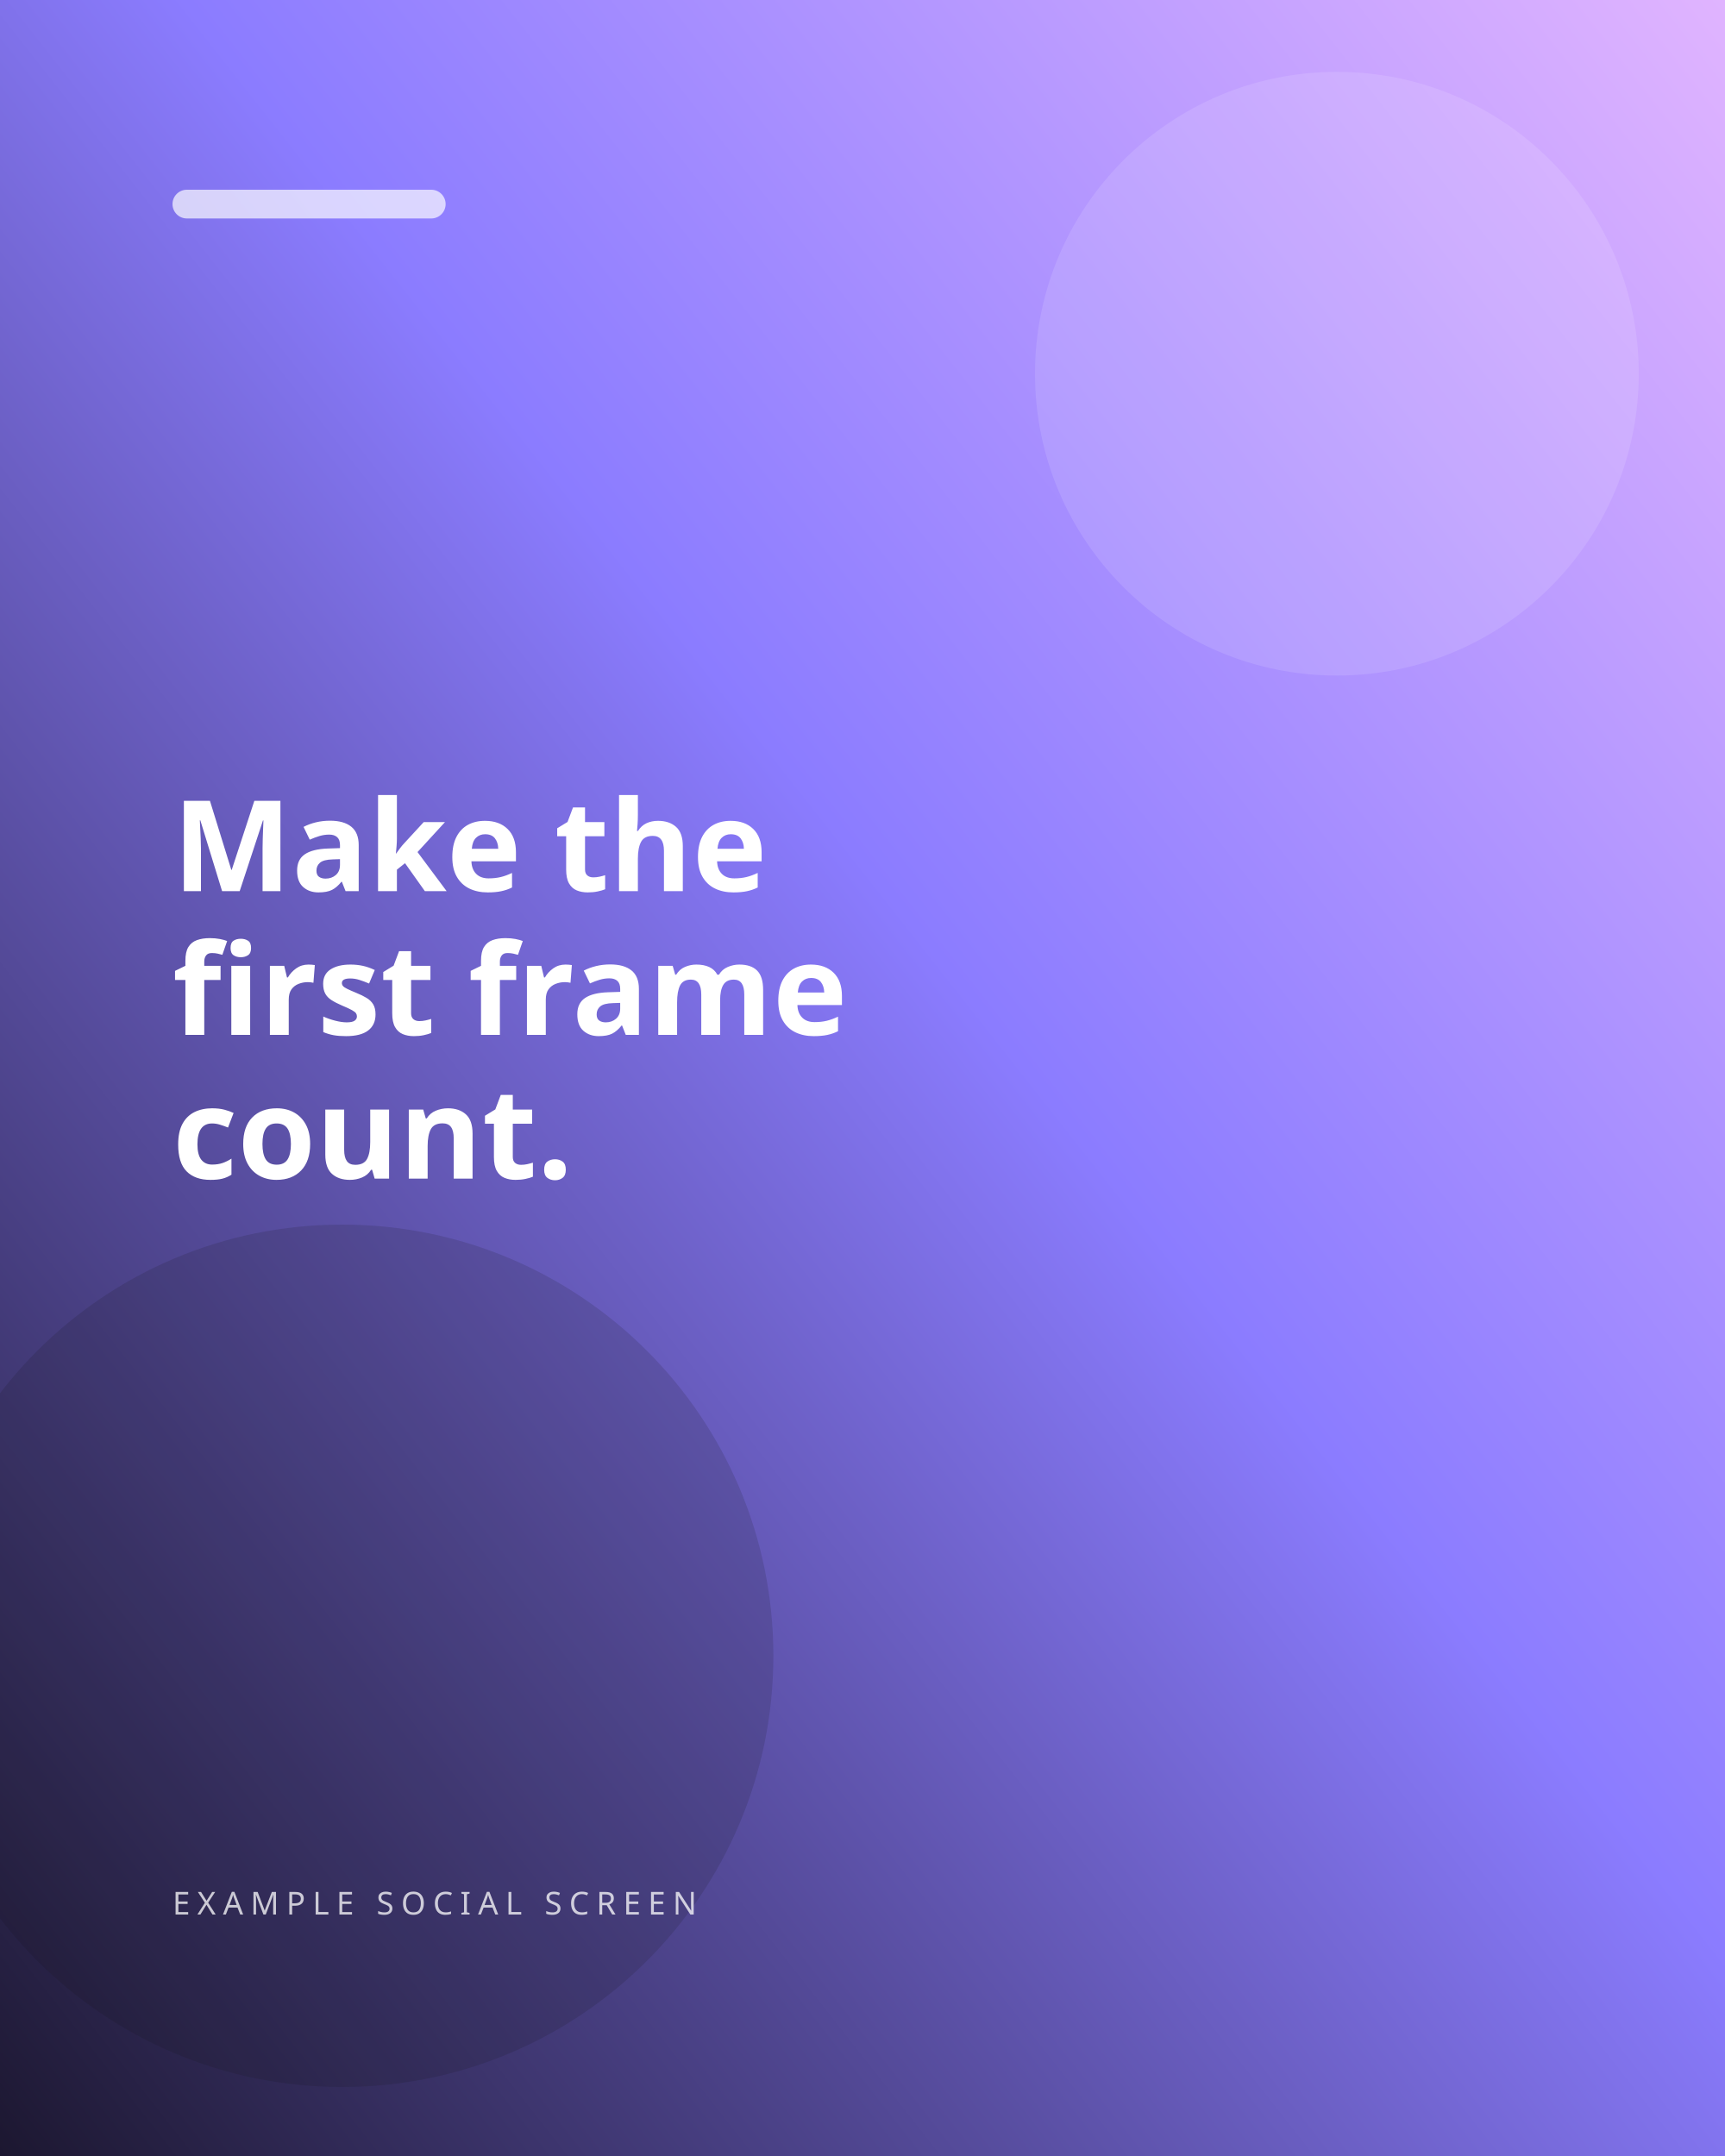
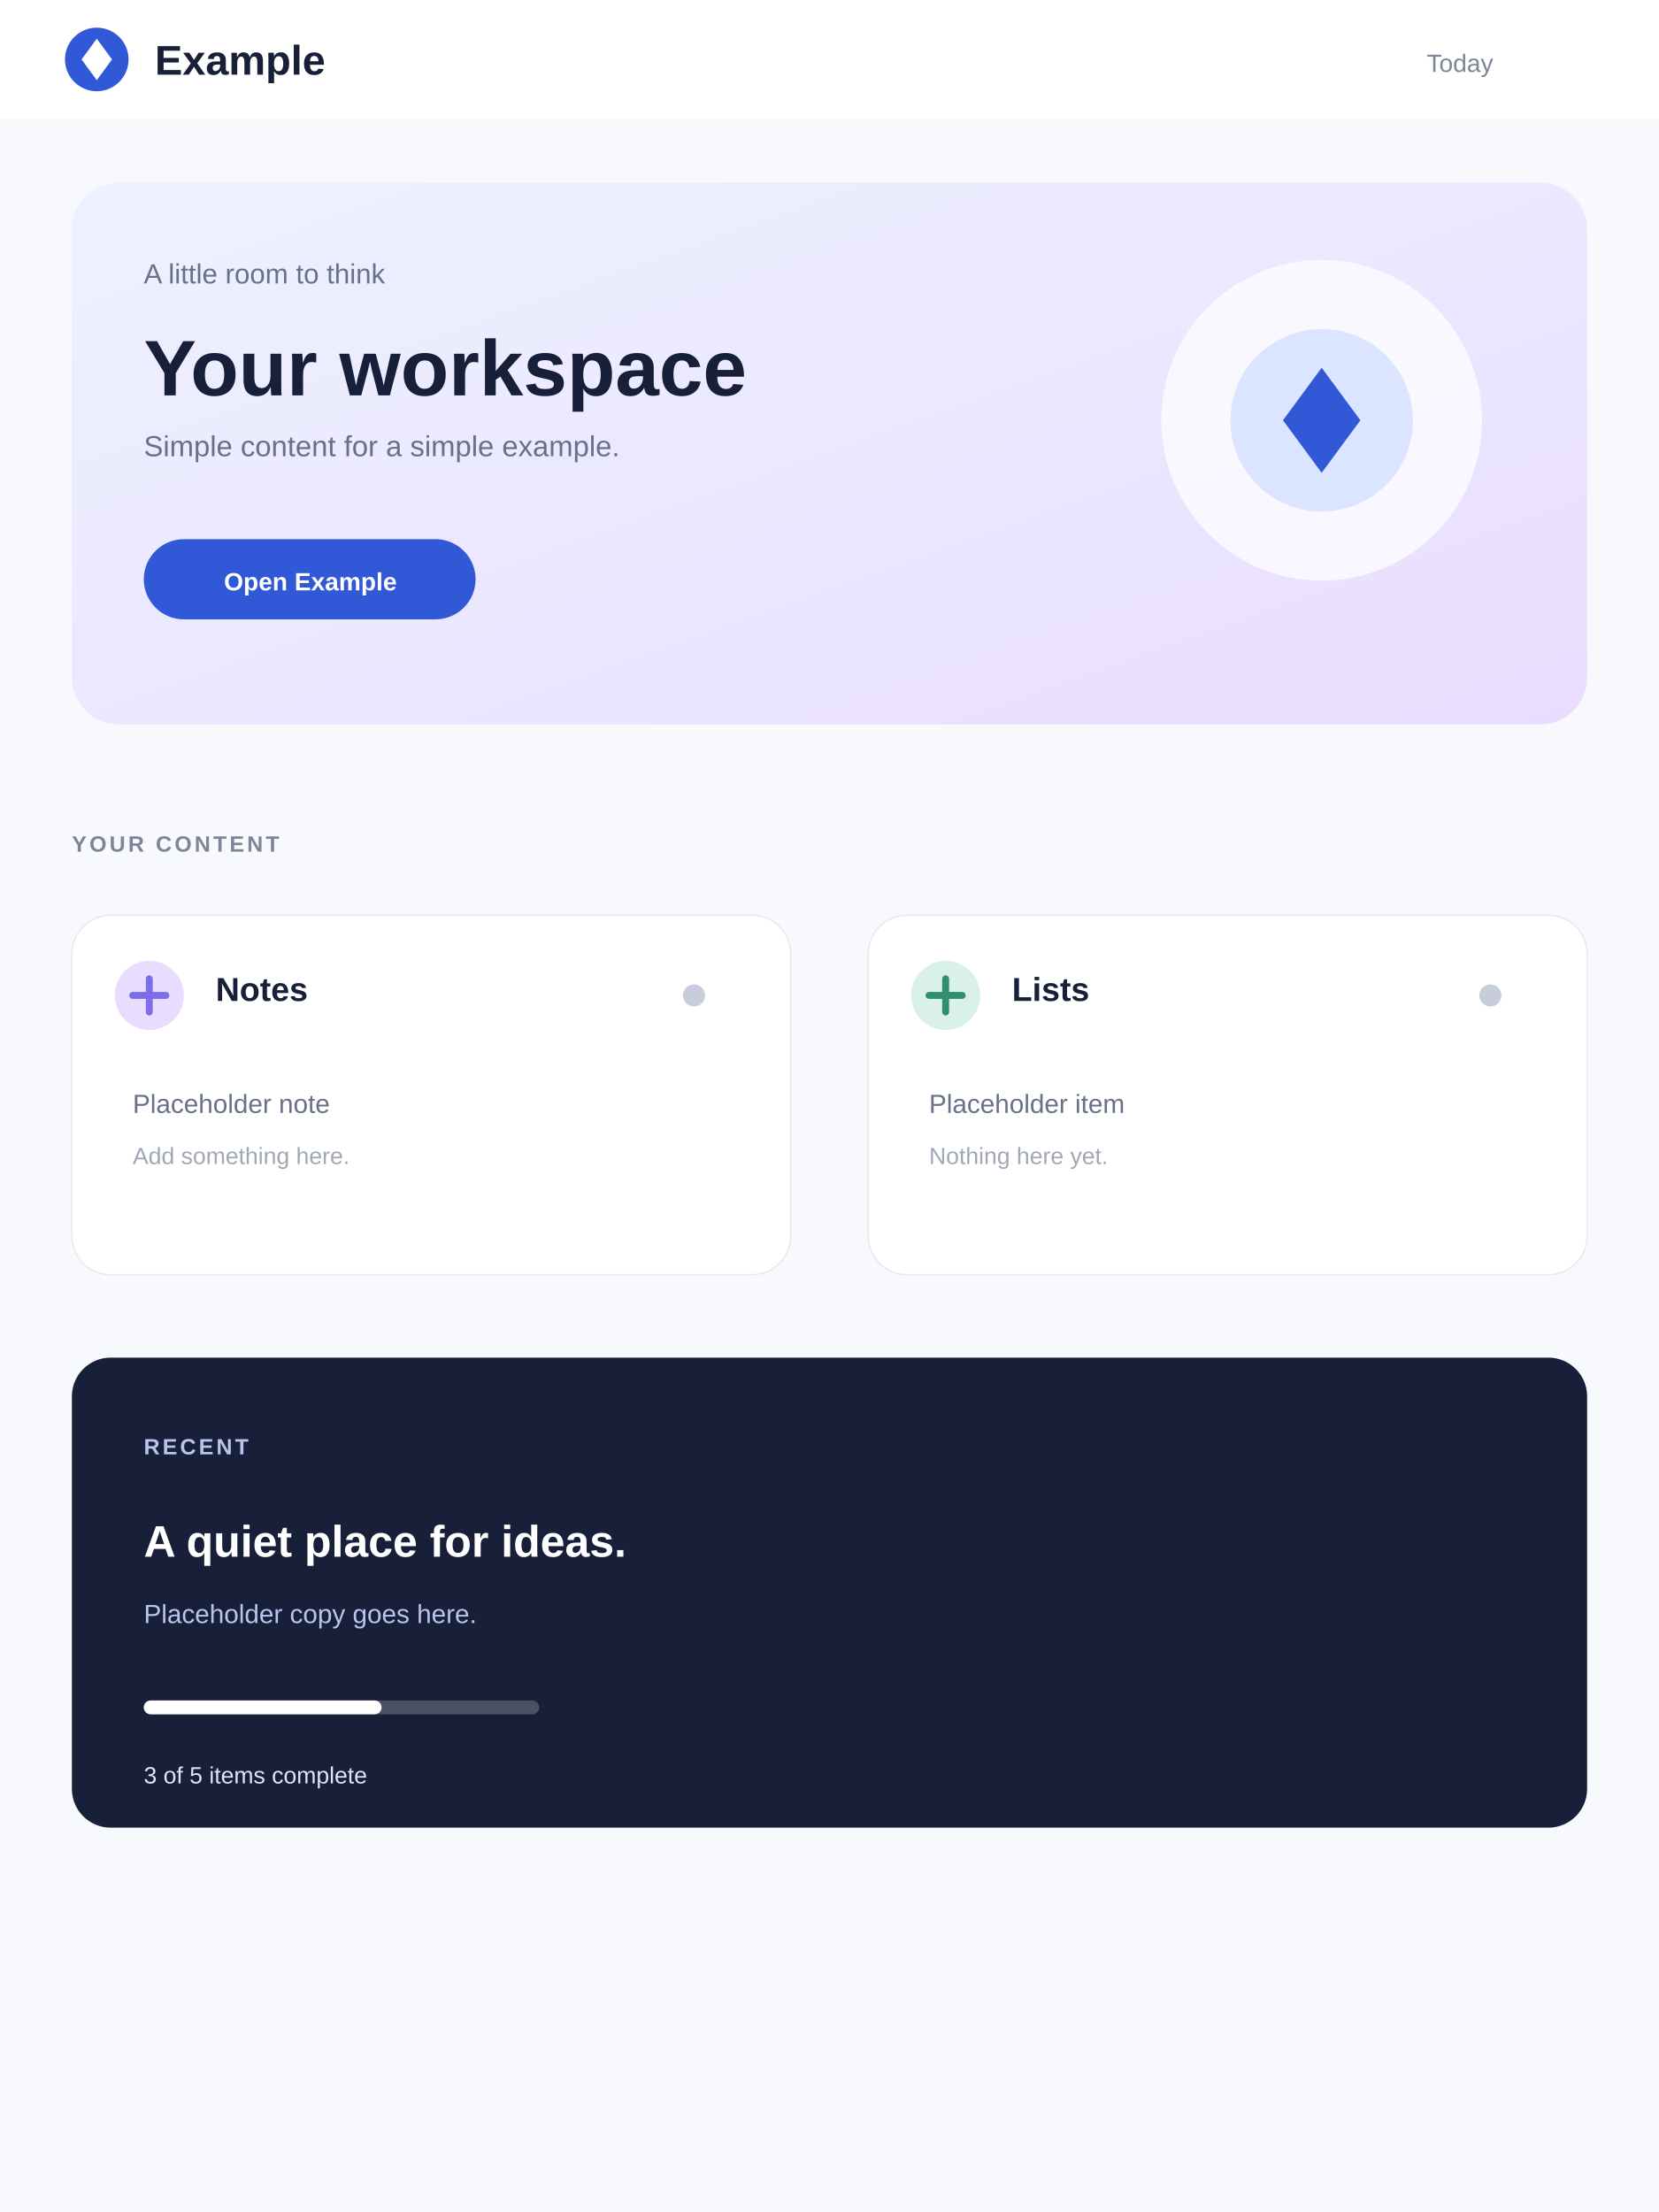
- <svg xmlns="http://www.w3.org/2000/svg" width="1200" height="1500" viewBox="0 0 1200 1500">
+ <svg xmlns="http://www.w3.org/2000/svg" width="1200" height="1600" viewBox="0 0 1200 1600">
  <defs>
-     <linearGradient id="social" x1="0" x2="1" y1="1" y2="0">
-       <stop stop-color="#1c1730" />
-       <stop offset=".55" stop-color="#8b7cff" />
-       <stop offset="1" stop-color="#e0b4ff" />
+     <linearGradient id="panel" x1="0" x2="1" y1="0" y2="1">
+       <stop stop-color="#edf2ff" />
+       <stop offset="1" stop-color="#e9ddff" />
    </linearGradient>
  </defs>
-   <rect width="1200" height="1500" fill="url(#social)" />
-   <circle cx="930" cy="260" r="210" fill="#fff" opacity=".12" />
-   <circle cx="238" cy="1152" r="300" fill="#0c0d10" opacity=".14" />
-   <rect x="120" y="132" width="190" height="20" rx="10" fill="#fff" opacity=".68" />
-   <text x="120" y="620" fill="#fff" font-family="sans-serif" font-size="88" font-weight="700">Make the</text>
-   <text x="120" y="720" fill="#fff" font-family="sans-serif" font-size="88" font-weight="700">first frame</text>
-   <text x="120" y="820" fill="#fff" font-family="sans-serif" font-size="88" font-weight="700">count.</text>
-   <text x="120" y="1332" fill="#fff" font-family="sans-serif" font-size="22" letter-spacing="5" opacity=".75">EXAMPLE SOCIAL SCREEN</text>
+   <rect width="1200" height="1600" fill="#f8f9fc" />
+   <rect width="1200" height="86" fill="#ffffff" />
+   <circle cx="70" cy="43" r="23" fill="#3158d7" />
+   <path d="M59 43l11-15 11 15-11 15z" fill="#ffffff" />
+   <text x="112" y="54" fill="#182039" font-family="Arial, sans-serif" font-size="30" font-weight="700">Example</text>
+   <text x="1032" y="52" fill="#7d8699" font-family="Arial, sans-serif" font-size="18">Today</text>
+   <rect x="52" y="132" width="1096" height="392" rx="34" fill="url(#panel)" />
+   <text x="104" y="205" fill="#68718a" font-family="Arial, sans-serif" font-size="20">A little room to think</text>
+   <text x="104" y="286" fill="#182039" font-family="Arial, sans-serif" font-size="57" font-weight="700">Your workspace</text>
+   <text x="104" y="330" fill="#68718a" font-family="Arial, sans-serif" font-size="21">Simple content for a simple example.</text>
+   <rect x="104" y="390" width="240" height="58" rx="29" fill="#3158d7" />
+   <text x="162" y="427" fill="#ffffff" font-family="Arial, sans-serif" font-size="18" font-weight="700">Open Example</text>
+   <circle cx="956" cy="304" r="116" fill="#ffffff" opacity=".72" />
+   <circle cx="956" cy="304" r="66" fill="#dce5ff" />
+   <path d="M928 304l28-38 28 38-28 38z" fill="#3158d7" />
+   <text x="52" y="616" fill="#7d8699" font-family="Arial, sans-serif" font-size="16" font-weight="700" letter-spacing="2">YOUR CONTENT</text>
+   <rect x="52" y="662" width="520" height="260" rx="28" fill="#ffffff" stroke="#e5e9f1" />
+   <circle cx="108" cy="720" r="25" fill="#e8ddff" />
+   <path d="M96 720h24M108 708v24" stroke="#7d6de8" stroke-linecap="round" stroke-width="5" />
+   <text x="156" y="724" fill="#182039" font-family="Arial, sans-serif" font-size="24" font-weight="700">Notes</text>
+   <text x="96" y="805" fill="#68718a" font-family="Arial, sans-serif" font-size="19">Placeholder note</text>
+   <text x="96" y="842" fill="#a0a7b7" font-family="Arial, sans-serif" font-size="17">Add something here.</text>
+   <circle cx="502" cy="720" r="8" fill="#c7cddd" />
+   <rect x="628" y="662" width="520" height="260" rx="28" fill="#ffffff" stroke="#e5e9f1" />
+   <circle cx="684" cy="720" r="25" fill="#d9f1e8" />
+   <path d="M672 720h24M684 708v24" stroke="#318e6f" stroke-linecap="round" stroke-width="5" />
+   <text x="732" y="724" fill="#182039" font-family="Arial, sans-serif" font-size="24" font-weight="700">Lists</text>
+   <text x="672" y="805" fill="#68718a" font-family="Arial, sans-serif" font-size="19">Placeholder item</text>
+   <text x="672" y="842" fill="#a0a7b7" font-family="Arial, sans-serif" font-size="17">Nothing here yet.</text>
+   <circle cx="1078" cy="720" r="8" fill="#c7cddd" />
+   <rect x="52" y="982" width="1096" height="340" rx="28" fill="#182039" />
+   <text x="104" y="1052" fill="#b9c5ed" font-family="Arial, sans-serif" font-size="16" font-weight="700" letter-spacing="2">RECENT</text>
+   <text x="104" y="1126" fill="#ffffff" font-family="Arial, sans-serif" font-size="32" font-weight="700">A quiet place for ideas.</text>
+   <text x="104" y="1174" fill="#b9c5ed" font-family="Arial, sans-serif" font-size="19">Placeholder copy goes here.</text>
+   <rect x="104" y="1230" width="286" height="10" rx="5" fill="#ffffff" opacity=".22" />
+   <rect x="104" y="1230" width="172" height="10" rx="5" fill="#ffffff" />
+   <text x="104" y="1290" fill="#dce5ff" font-family="Arial, sans-serif" font-size="17">3 of 5 items complete</text>
</svg>
